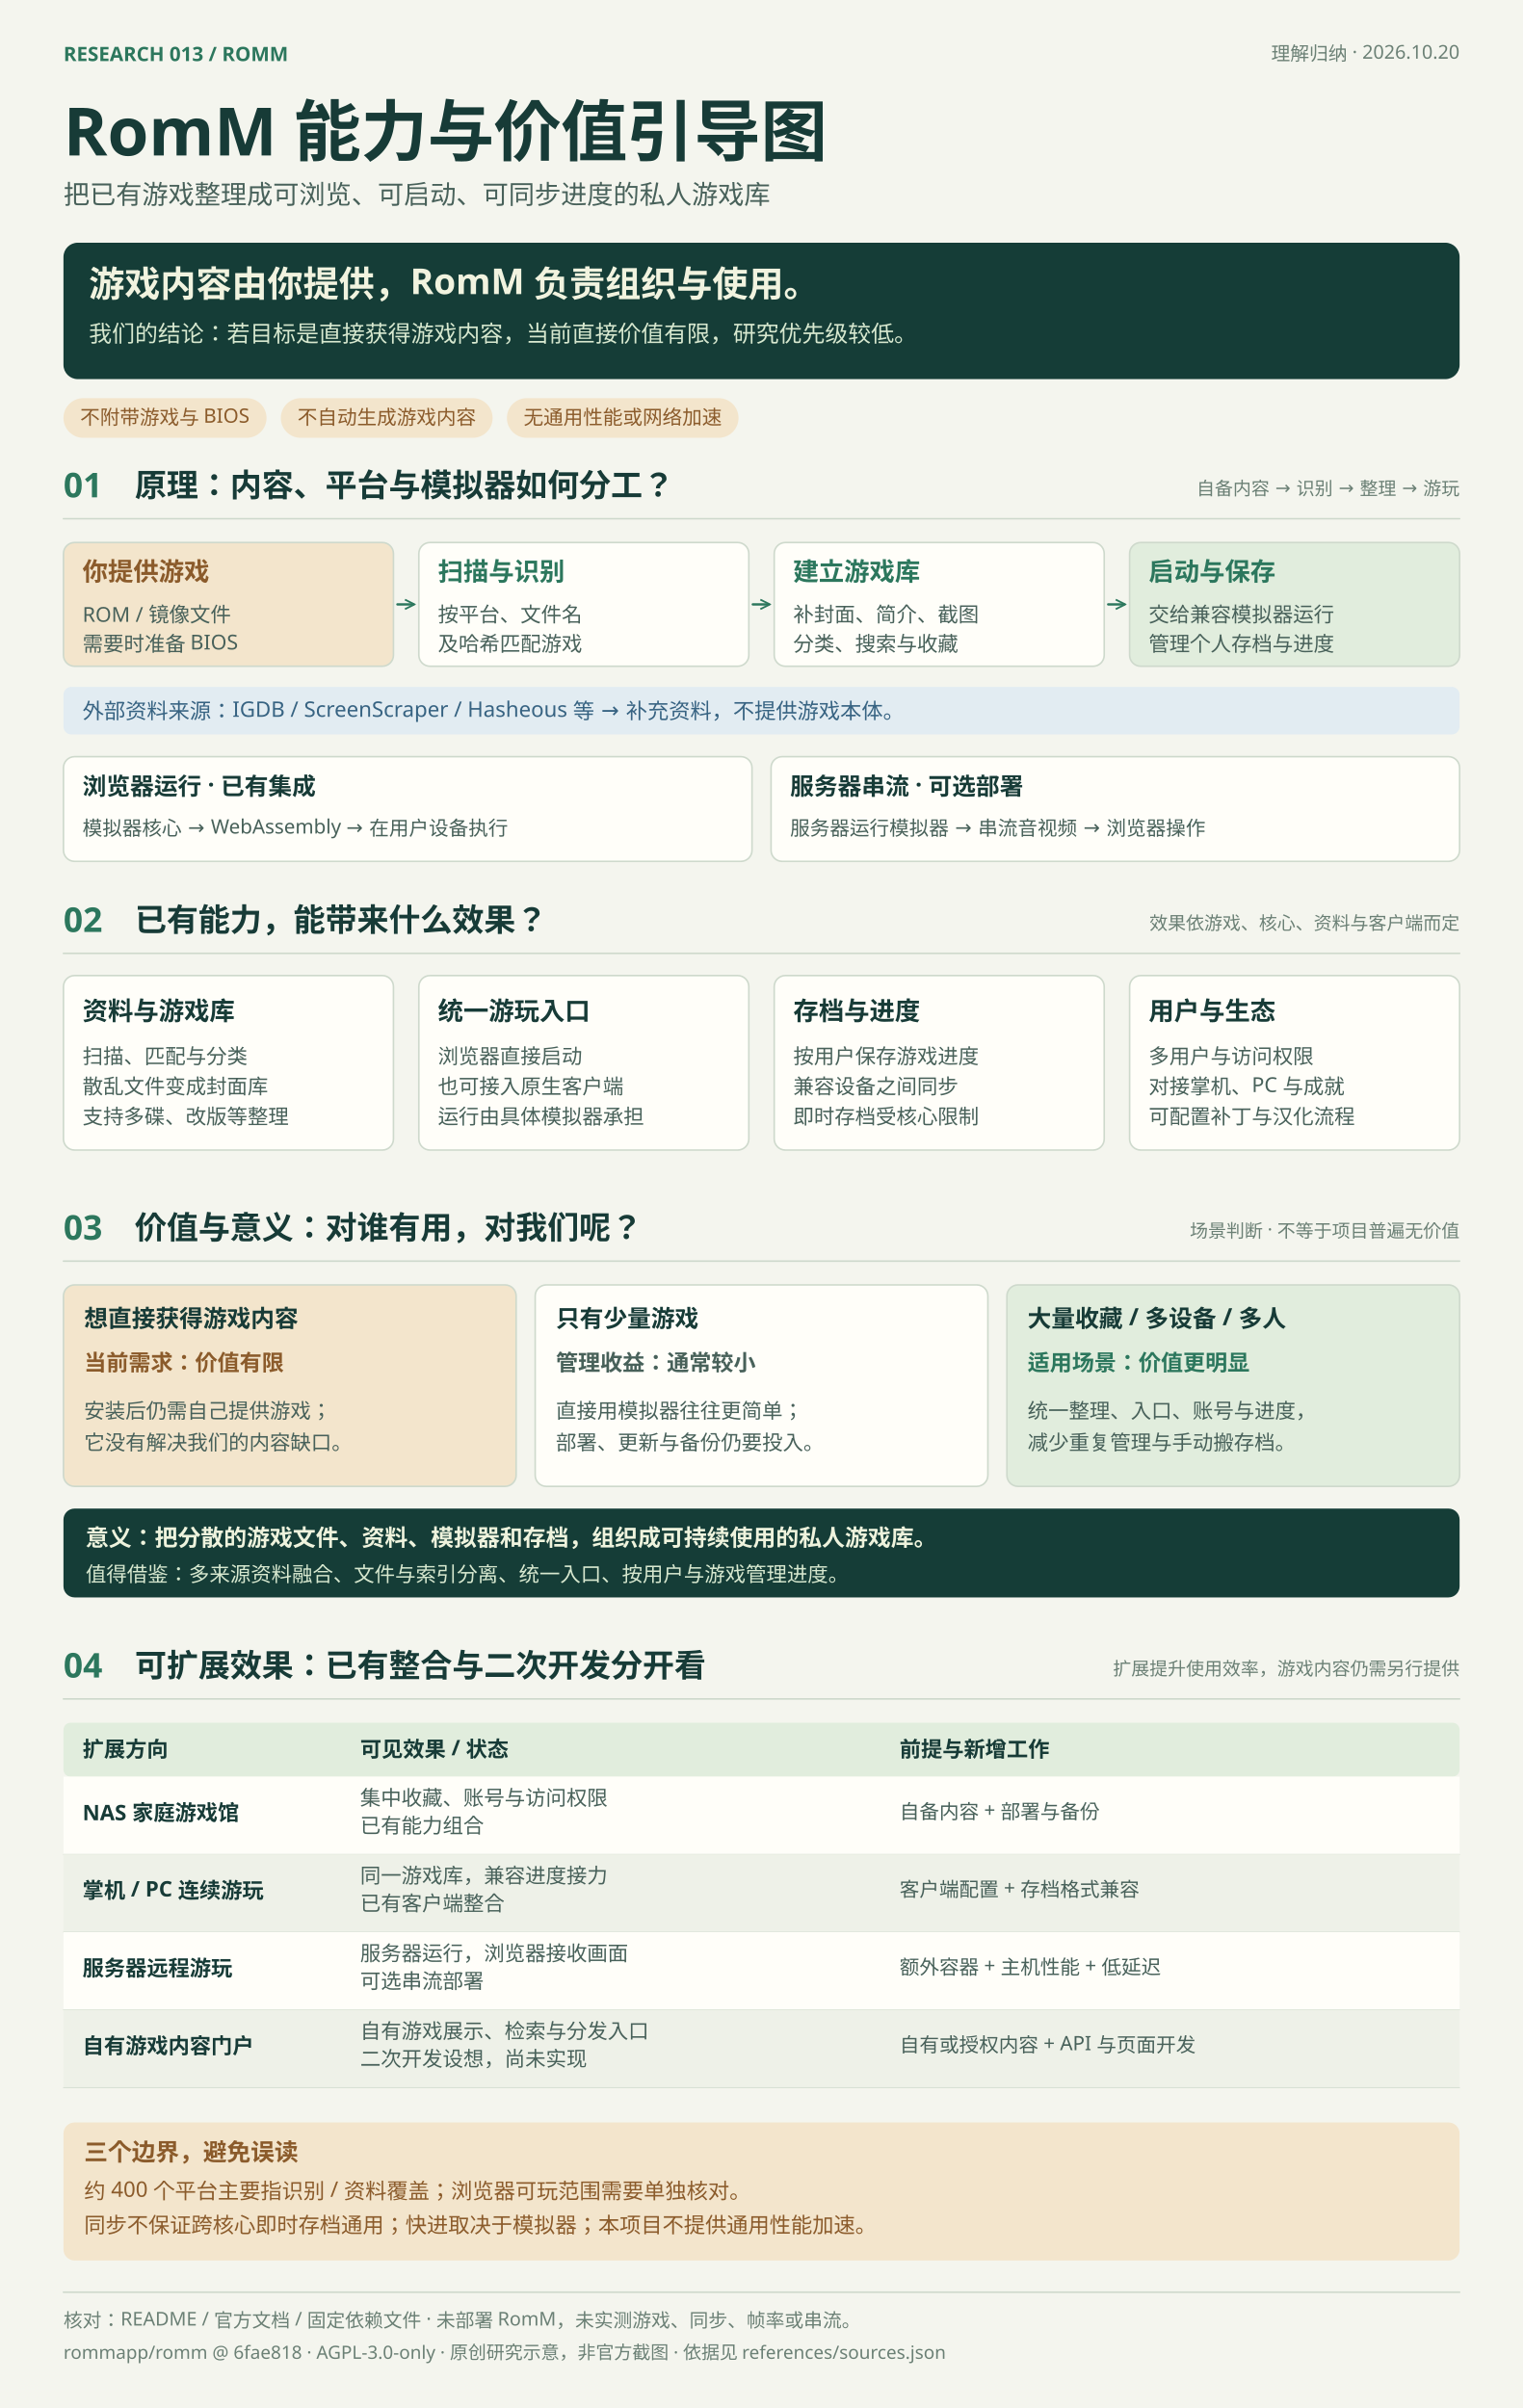
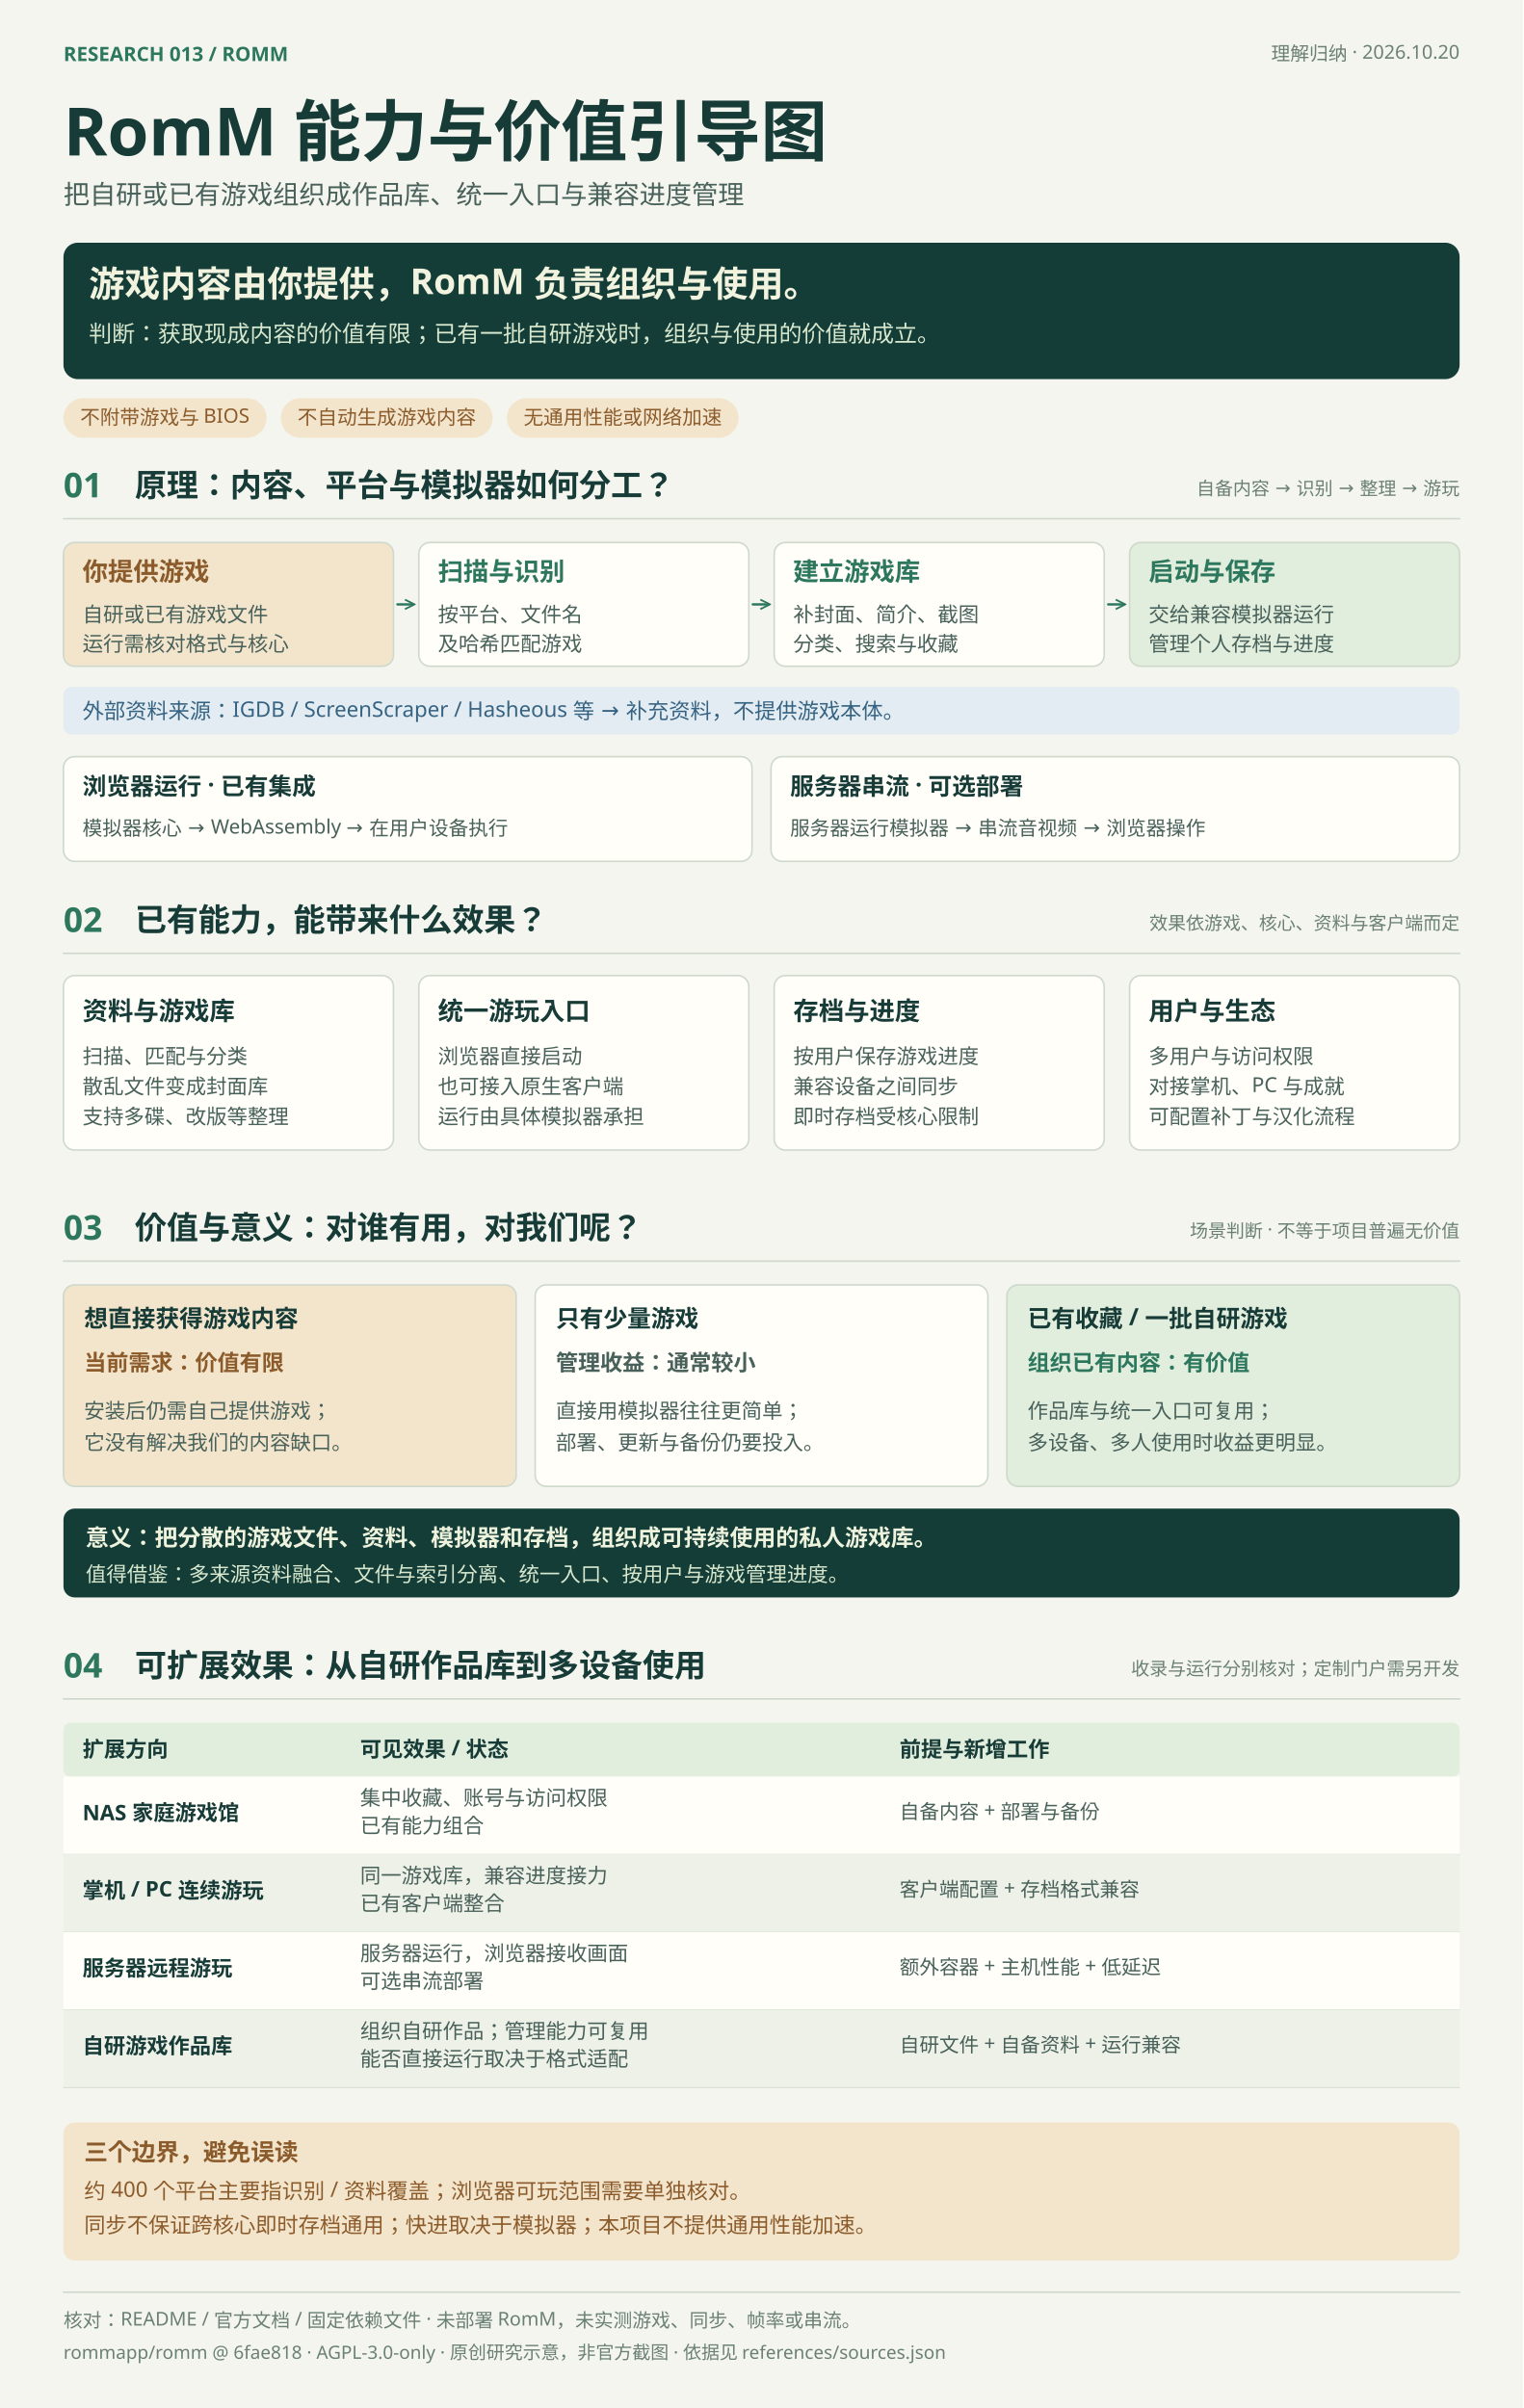
<svg xmlns="http://www.w3.org/2000/svg" width="1920" height="3036" viewBox="0 0 1920 3036" role="img" aria-labelledby="title desc">
  <defs>
    <marker id="arrow" viewBox="0 0 10 10" refX="8" refY="5" markerWidth="5" markerHeight="5" orient="auto">
      <path d="M1 1L9 5L1 9" fill="none" stroke="#2c775d" stroke-width="1.5" />
    </marker>
  </defs>
  <rect width="1920" height="3036" fill="#f4f5ee" />
  <text x="80" y="77" font-size="25" fill="#2c775d" font-weight="700" text-anchor="start" font-family="Microsoft YaHei, sans-serif">RESEARCH 013 / ROMM</text>
  <text x="1840" y="76" font-size="24" fill="#6b8075" font-weight="400" text-anchor="end" font-family="Microsoft YaHei, sans-serif">理解归纳 · 2026.10.20</text>
  <text x="80" y="196" font-size="84" fill="#173b37" font-weight="700" text-anchor="start" font-family="Microsoft YaHei, sans-serif">RomM 能力与价值引导图</text>
-   <text x="80" y="257" font-size="33" fill="#48615a" font-weight="400" text-anchor="start" font-family="Microsoft YaHei, sans-serif">把已有游戏整理成可浏览、可启动、可同步进度的私人游戏库</text>
+   <text x="80" y="257" font-size="33" fill="#48615a" font-weight="400" text-anchor="start" font-family="Microsoft YaHei, sans-serif">把自研或已有游戏组织成作品库、统一入口与兼容进度管理</text>
  <rect x="80" y="306" width="1760" height="172" rx="18" fill="#153d37" stroke="none" stroke-width="2" />
  <text x="112" y="374" font-size="45" fill="#f1f3df" font-weight="700" text-anchor="start" font-family="Microsoft YaHei, sans-serif">游戏内容由你提供，RomM 负责组织与使用。</text>
-   <text x="112" y="431" font-size="29" fill="#d7e8cf" font-weight="400" text-anchor="start" font-family="Microsoft YaHei, sans-serif">我们的结论：若目标是直接获得游戏内容，当前直接价值有限，研究优先级较低。</text>
+   <text x="112" y="431" font-size="29" fill="#d7e8cf" font-weight="400" text-anchor="start" font-family="Microsoft YaHei, sans-serif">判断：获取现成内容的价值有限；已有一批自研游戏时，组织与使用的价值就成立。</text>
  <rect x="80" y="502" width="256.0" height="50" rx="25" fill="#f3e5cc" stroke="none" stroke-width="2" />
  <text x="101" y="535" font-size="25" fill="#8b5b2b" font-weight="400" text-anchor="start" font-family="Microsoft YaHei, sans-serif">不附带游戏与 BIOS</text>
  <rect x="354.0" y="502" width="267.0" height="50" rx="25" fill="#f3e5cc" stroke="none" stroke-width="2" />
  <text x="375.0" y="535" font-size="25" fill="#8b5b2b" font-weight="400" text-anchor="start" font-family="Microsoft YaHei, sans-serif">不自动生成游戏内容</text>
  <rect x="639.0" y="502" width="292.0" height="50" rx="25" fill="#f3e5cc" stroke="none" stroke-width="2" />
  <text x="660.0" y="535" font-size="25" fill="#8b5b2b" font-weight="400" text-anchor="start" font-family="Microsoft YaHei, sans-serif">无通用性能或网络加速</text>
  <text x="80" y="627" font-size="43" fill="#2c775d" font-weight="700" text-anchor="start" font-family="Microsoft YaHei, sans-serif">01</text>
  <text x="170" y="626" font-size="40" fill="#173b37" font-weight="700" text-anchor="start" font-family="Microsoft YaHei, sans-serif">原理：内容、平台与模拟器如何分工？</text>
  <text x="1840" y="624" font-size="23" fill="#6b8075" font-weight="400" text-anchor="end" font-family="Microsoft YaHei, sans-serif">自备内容 → 识别 → 整理 → 游玩</text>
  <path d="M80 654H1840" fill="none" stroke="#ced9cc" stroke-width="2" stroke-linecap="round" stroke-linejoin="round" />
  <rect x="80.0" y="684" width="416.0" height="156" rx="14" fill="#f3e5cc" stroke="#ced9cc" stroke-width="2" />
  <text x="104.0" y="732" font-size="32" fill="#8b5b2b" font-weight="700" text-anchor="start" font-family="Microsoft YaHei, sans-serif">你提供游戏</text>
-   <text x="104.0" y="784" font-size="26" fill="#48615a" font-weight="400" text-anchor="start" font-family="Microsoft YaHei, sans-serif">ROM / 镜像文件</text>
-   <text x="104.0" y="821" font-size="26" fill="#48615a" font-weight="400" text-anchor="start" font-family="Microsoft YaHei, sans-serif">需要时准备 BIOS</text>
+   <text x="104.0" y="784" font-size="26" fill="#48615a" font-weight="400" text-anchor="start" font-family="Microsoft YaHei, sans-serif">自研或已有游戏文件</text>
+   <text x="104.0" y="821" font-size="26" fill="#48615a" font-weight="400" text-anchor="start" font-family="Microsoft YaHei, sans-serif">运行需核对格式与核心</text>
  <path d="M501.0 762H521.0" fill="none" stroke="#2c775d" stroke-width="3" stroke-linecap="round" stroke-linejoin="round" marker-end="url(#arrow)" />
  <rect x="528.0" y="684" width="416.0" height="156" rx="14" fill="#fffef9" stroke="#ced9cc" stroke-width="2" />
  <text x="552.0" y="732" font-size="32" fill="#2c775d" font-weight="700" text-anchor="start" font-family="Microsoft YaHei, sans-serif">扫描与识别</text>
  <text x="552.0" y="784" font-size="26" fill="#48615a" font-weight="400" text-anchor="start" font-family="Microsoft YaHei, sans-serif">按平台、文件名</text>
  <text x="552.0" y="821" font-size="26" fill="#48615a" font-weight="400" text-anchor="start" font-family="Microsoft YaHei, sans-serif">及哈希匹配游戏</text>
  <path d="M949.0 762H969.0" fill="none" stroke="#2c775d" stroke-width="3" stroke-linecap="round" stroke-linejoin="round" marker-end="url(#arrow)" />
  <rect x="976.0" y="684" width="416.0" height="156" rx="14" fill="#fffef9" stroke="#ced9cc" stroke-width="2" />
  <text x="1000.0" y="732" font-size="32" fill="#2c775d" font-weight="700" text-anchor="start" font-family="Microsoft YaHei, sans-serif">建立游戏库</text>
  <text x="1000.0" y="784" font-size="26" fill="#48615a" font-weight="400" text-anchor="start" font-family="Microsoft YaHei, sans-serif">补封面、简介、截图</text>
  <text x="1000.0" y="821" font-size="26" fill="#48615a" font-weight="400" text-anchor="start" font-family="Microsoft YaHei, sans-serif">分类、搜索与收藏</text>
  <path d="M1397.0 762H1417.0" fill="none" stroke="#2c775d" stroke-width="3" stroke-linecap="round" stroke-linejoin="round" marker-end="url(#arrow)" />
  <rect x="1424.0" y="684" width="416.0" height="156" rx="14" fill="#e1eddd" stroke="#ced9cc" stroke-width="2" />
  <text x="1448.0" y="732" font-size="32" fill="#2c775d" font-weight="700" text-anchor="start" font-family="Microsoft YaHei, sans-serif">启动与保存</text>
  <text x="1448.0" y="784" font-size="26" fill="#48615a" font-weight="400" text-anchor="start" font-family="Microsoft YaHei, sans-serif">交给兼容模拟器运行</text>
  <text x="1448.0" y="821" font-size="26" fill="#48615a" font-weight="400" text-anchor="start" font-family="Microsoft YaHei, sans-serif">管理个人存档与进度</text>
  <rect x="80" y="866" width="1760" height="60" rx="10" fill="#e2ecf2" stroke="none" stroke-width="2" />
  <text x="104" y="906" font-size="27" fill="#376382" font-weight="400" text-anchor="start" font-family="Microsoft YaHei, sans-serif">外部资料来源：IGDB / ScreenScraper / Hasheous 等 → 补充资料，不提供游戏本体。</text>
  <rect x="80" y="954" width="868.0" height="132" rx="14" fill="#fffef9" stroke="#ced9cc" stroke-width="2" />
  <text x="104" y="1002" font-size="30" fill="#173b37" font-weight="700" text-anchor="start" font-family="Microsoft YaHei, sans-serif">浏览器运行 · 已有集成</text>
  <text x="104" y="1053" font-size="25" fill="#48615a" font-weight="400" text-anchor="start" font-family="Microsoft YaHei, sans-serif">模拟器核心 → WebAssembly → 在用户设备执行</text>
  <rect x="972.0" y="954" width="868.0" height="132" rx="14" fill="#fffef9" stroke="#ced9cc" stroke-width="2" />
  <text x="996.0" y="1002" font-size="30" fill="#173b37" font-weight="700" text-anchor="start" font-family="Microsoft YaHei, sans-serif">服务器串流 · 可选部署</text>
  <text x="996.0" y="1053" font-size="25" fill="#48615a" font-weight="400" text-anchor="start" font-family="Microsoft YaHei, sans-serif">服务器运行模拟器 → 串流音视频 → 浏览器操作</text>
  <text x="80" y="1175" font-size="43" fill="#2c775d" font-weight="700" text-anchor="start" font-family="Microsoft YaHei, sans-serif">02</text>
  <text x="170" y="1174" font-size="40" fill="#173b37" font-weight="700" text-anchor="start" font-family="Microsoft YaHei, sans-serif">已有能力，能带来什么效果？</text>
  <text x="1840" y="1172" font-size="23" fill="#6b8075" font-weight="400" text-anchor="end" font-family="Microsoft YaHei, sans-serif">效果依游戏、核心、资料与客户端而定</text>
  <path d="M80 1202H1840" fill="none" stroke="#ced9cc" stroke-width="2" stroke-linecap="round" stroke-linejoin="round" />
  <rect x="80.0" y="1230" width="416.0" height="220" rx="14" fill="#fffef9" stroke="#ced9cc" stroke-width="2" />
  <text x="104.0" y="1286" font-size="32" fill="#173b37" font-weight="700" text-anchor="start" font-family="Microsoft YaHei, sans-serif">资料与游戏库</text>
  <text x="104.0" y="1341" font-size="26" fill="#48615a" font-weight="400" text-anchor="start" font-family="Microsoft YaHei, sans-serif">扫描、匹配与分类</text>
  <text x="104.0" y="1379" font-size="26" fill="#48615a" font-weight="400" text-anchor="start" font-family="Microsoft YaHei, sans-serif">散乱文件变成封面库</text>
  <text x="104.0" y="1417" font-size="26" fill="#48615a" font-weight="400" text-anchor="start" font-family="Microsoft YaHei, sans-serif">支持多碟、改版等整理</text>
  <rect x="528.0" y="1230" width="416.0" height="220" rx="14" fill="#fffef9" stroke="#ced9cc" stroke-width="2" />
  <text x="552.0" y="1286" font-size="32" fill="#173b37" font-weight="700" text-anchor="start" font-family="Microsoft YaHei, sans-serif">统一游玩入口</text>
  <text x="552.0" y="1341" font-size="26" fill="#48615a" font-weight="400" text-anchor="start" font-family="Microsoft YaHei, sans-serif">浏览器直接启动</text>
  <text x="552.0" y="1379" font-size="26" fill="#48615a" font-weight="400" text-anchor="start" font-family="Microsoft YaHei, sans-serif">也可接入原生客户端</text>
  <text x="552.0" y="1417" font-size="26" fill="#48615a" font-weight="400" text-anchor="start" font-family="Microsoft YaHei, sans-serif">运行由具体模拟器承担</text>
  <rect x="976.0" y="1230" width="416.0" height="220" rx="14" fill="#fffef9" stroke="#ced9cc" stroke-width="2" />
  <text x="1000.0" y="1286" font-size="32" fill="#173b37" font-weight="700" text-anchor="start" font-family="Microsoft YaHei, sans-serif">存档与进度</text>
  <text x="1000.0" y="1341" font-size="26" fill="#48615a" font-weight="400" text-anchor="start" font-family="Microsoft YaHei, sans-serif">按用户保存游戏进度</text>
  <text x="1000.0" y="1379" font-size="26" fill="#48615a" font-weight="400" text-anchor="start" font-family="Microsoft YaHei, sans-serif">兼容设备之间同步</text>
  <text x="1000.0" y="1417" font-size="26" fill="#48615a" font-weight="400" text-anchor="start" font-family="Microsoft YaHei, sans-serif">即时存档受核心限制</text>
  <rect x="1424.0" y="1230" width="416.0" height="220" rx="14" fill="#fffef9" stroke="#ced9cc" stroke-width="2" />
  <text x="1448.0" y="1286" font-size="32" fill="#173b37" font-weight="700" text-anchor="start" font-family="Microsoft YaHei, sans-serif">用户与生态</text>
  <text x="1448.0" y="1341" font-size="26" fill="#48615a" font-weight="400" text-anchor="start" font-family="Microsoft YaHei, sans-serif">多用户与访问权限</text>
  <text x="1448.0" y="1379" font-size="26" fill="#48615a" font-weight="400" text-anchor="start" font-family="Microsoft YaHei, sans-serif">对接掌机、PC 与成就</text>
  <text x="1448.0" y="1417" font-size="26" fill="#48615a" font-weight="400" text-anchor="start" font-family="Microsoft YaHei, sans-serif">可配置补丁与汉化流程</text>
  <text x="80" y="1563" font-size="43" fill="#2c775d" font-weight="700" text-anchor="start" font-family="Microsoft YaHei, sans-serif">03</text>
  <text x="170" y="1562" font-size="40" fill="#173b37" font-weight="700" text-anchor="start" font-family="Microsoft YaHei, sans-serif">价值与意义：对谁有用，对我们呢？</text>
  <text x="1840" y="1560" font-size="23" fill="#6b8075" font-weight="400" text-anchor="end" font-family="Microsoft YaHei, sans-serif">场景判断 · 不等于项目普遍无价值</text>
  <path d="M80 1590H1840" fill="none" stroke="#ced9cc" stroke-width="2" stroke-linecap="round" stroke-linejoin="round" />
  <rect x="80.0" y="1620" width="570.667" height="254" rx="14" fill="#f3e5cc" stroke="#ced9cc" stroke-width="2" />
  <text x="106.0" y="1673" font-size="30" fill="#173b37" font-weight="700" text-anchor="start" font-family="Microsoft YaHei, sans-serif">想直接获得游戏内容</text>
  <text x="106.0" y="1728" font-size="28" fill="#8b5b2b" font-weight="700" text-anchor="start" font-family="Microsoft YaHei, sans-serif">当前需求：价值有限</text>
  <text x="106.0" y="1788" font-size="26" fill="#48615a" font-weight="400" text-anchor="start" font-family="Microsoft YaHei, sans-serif">安装后仍需自己提供游戏；</text>
  <text x="106.0" y="1828" font-size="26" fill="#48615a" font-weight="400" text-anchor="start" font-family="Microsoft YaHei, sans-serif">它没有解决我们的内容缺口。</text>
  <rect x="674.667" y="1620" width="570.667" height="254" rx="14" fill="#fffef9" stroke="#ced9cc" stroke-width="2" />
  <text x="700.667" y="1673" font-size="30" fill="#173b37" font-weight="700" text-anchor="start" font-family="Microsoft YaHei, sans-serif">只有少量游戏</text>
  <text x="700.667" y="1728" font-size="28" fill="#48615a" font-weight="700" text-anchor="start" font-family="Microsoft YaHei, sans-serif">管理收益：通常较小</text>
  <text x="700.667" y="1788" font-size="26" fill="#48615a" font-weight="400" text-anchor="start" font-family="Microsoft YaHei, sans-serif">直接用模拟器往往更简单；</text>
  <text x="700.667" y="1828" font-size="26" fill="#48615a" font-weight="400" text-anchor="start" font-family="Microsoft YaHei, sans-serif">部署、更新与备份仍要投入。</text>
  <rect x="1269.333" y="1620" width="570.667" height="254" rx="14" fill="#e1eddd" stroke="#ced9cc" stroke-width="2" />
-   <text x="1295.333" y="1673" font-size="30" fill="#173b37" font-weight="700" text-anchor="start" font-family="Microsoft YaHei, sans-serif">大量收藏 / 多设备 / 多人</text>
-   <text x="1295.333" y="1728" font-size="28" fill="#2c775d" font-weight="700" text-anchor="start" font-family="Microsoft YaHei, sans-serif">适用场景：价值更明显</text>
-   <text x="1295.333" y="1788" font-size="26" fill="#48615a" font-weight="400" text-anchor="start" font-family="Microsoft YaHei, sans-serif">统一整理、入口、账号与进度，</text>
-   <text x="1295.333" y="1828" font-size="26" fill="#48615a" font-weight="400" text-anchor="start" font-family="Microsoft YaHei, sans-serif">减少重复管理与手动搬存档。</text>
+   <text x="1295.333" y="1673" font-size="30" fill="#173b37" font-weight="700" text-anchor="start" font-family="Microsoft YaHei, sans-serif">已有收藏 / 一批自研游戏</text>
+   <text x="1295.333" y="1728" font-size="28" fill="#2c775d" font-weight="700" text-anchor="start" font-family="Microsoft YaHei, sans-serif">组织已有内容：有价值</text>
+   <text x="1295.333" y="1788" font-size="26" fill="#48615a" font-weight="400" text-anchor="start" font-family="Microsoft YaHei, sans-serif">作品库与统一入口可复用；</text>
+   <text x="1295.333" y="1828" font-size="26" fill="#48615a" font-weight="400" text-anchor="start" font-family="Microsoft YaHei, sans-serif">多设备、多人使用时收益更明显。</text>
  <rect x="80" y="1902" width="1760" height="112" rx="14" fill="#153d37" stroke="none" stroke-width="2" />
  <text x="108" y="1949" font-size="29" fill="#eef3dd" font-weight="700" text-anchor="start" font-family="Microsoft YaHei, sans-serif">意义：把分散的游戏文件、资料、模拟器和存档，组织成可持续使用的私人游戏库。</text>
  <text x="108" y="1994" font-size="26" fill="#d7e8cf" font-weight="400" text-anchor="start" font-family="Microsoft YaHei, sans-serif">值得借鉴：多来源资料融合、文件与索引分离、统一入口、按用户与游戏管理进度。</text>
  <text x="80" y="2115" font-size="43" fill="#2c775d" font-weight="700" text-anchor="start" font-family="Microsoft YaHei, sans-serif">04</text>
-   <text x="170" y="2114" font-size="40" fill="#173b37" font-weight="700" text-anchor="start" font-family="Microsoft YaHei, sans-serif">可扩展效果：已有整合与二次开发分开看</text>
-   <text x="1840" y="2112" font-size="23" fill="#6b8075" font-weight="400" text-anchor="end" font-family="Microsoft YaHei, sans-serif">扩展提升使用效率，游戏内容仍需另行提供</text>
+   <text x="170" y="2114" font-size="40" fill="#173b37" font-weight="700" text-anchor="start" font-family="Microsoft YaHei, sans-serif">可扩展效果：从自研作品库到多设备使用</text>
+   <text x="1840" y="2112" font-size="23" fill="#6b8075" font-weight="400" text-anchor="end" font-family="Microsoft YaHei, sans-serif">收录与运行分别核对；定制门户需另开发</text>
  <path d="M80 2142H1840" fill="none" stroke="#ced9cc" stroke-width="2" stroke-linecap="round" stroke-linejoin="round" />
  <rect x="80" y="2172" width="1760" height="68" rx="9" fill="#e1eddd" stroke="none" stroke-width="2" />
  <text x="104" y="2215" font-size="27" fill="#173b37" font-weight="700" text-anchor="start" font-family="Microsoft YaHei, sans-serif">扩展方向</text>
  <text x="454" y="2215" font-size="27" fill="#173b37" font-weight="700" text-anchor="start" font-family="Microsoft YaHei, sans-serif">可见效果 / 状态</text>
  <text x="1134" y="2215" font-size="27" fill="#173b37" font-weight="700" text-anchor="start" font-family="Microsoft YaHei, sans-serif">前提与新增工作</text>
  <rect x="80" y="2240" width="1760" height="98" rx="0" fill="#fffef9" stroke="none" stroke-width="2" />
  <text x="104" y="2295" font-size="27" fill="#173b37" font-weight="700" text-anchor="start" font-family="Microsoft YaHei, sans-serif">NAS 家庭游戏馆</text>
  <text x="454" y="2276" font-size="26" fill="#48615a" font-weight="400" text-anchor="start" font-family="Microsoft YaHei, sans-serif">集中收藏、账号与访问权限</text>
  <text x="454" y="2311" font-size="26" fill="#48615a" font-weight="400" text-anchor="start" font-family="Microsoft YaHei, sans-serif">已有能力组合</text>
  <text x="1134" y="2293" font-size="25" fill="#48615a" font-weight="400" text-anchor="start" font-family="Microsoft YaHei, sans-serif">自备内容 + 部署与备份</text>
  <path d="M80 2338H1840" fill="none" stroke="#ced9cc" stroke-width="1" stroke-linecap="round" stroke-linejoin="round" />
  <rect x="80" y="2338" width="1760" height="98" rx="0" fill="#eef1e8" stroke="none" stroke-width="2" />
  <text x="104" y="2393" font-size="27" fill="#173b37" font-weight="700" text-anchor="start" font-family="Microsoft YaHei, sans-serif">掌机 / PC 连续游玩</text>
  <text x="454" y="2374" font-size="26" fill="#48615a" font-weight="400" text-anchor="start" font-family="Microsoft YaHei, sans-serif">同一游戏库，兼容进度接力</text>
  <text x="454" y="2409" font-size="26" fill="#48615a" font-weight="400" text-anchor="start" font-family="Microsoft YaHei, sans-serif">已有客户端整合</text>
  <text x="1134" y="2391" font-size="25" fill="#48615a" font-weight="400" text-anchor="start" font-family="Microsoft YaHei, sans-serif">客户端配置 + 存档格式兼容</text>
  <path d="M80 2436H1840" fill="none" stroke="#ced9cc" stroke-width="1" stroke-linecap="round" stroke-linejoin="round" />
  <rect x="80" y="2436" width="1760" height="98" rx="0" fill="#fffef9" stroke="none" stroke-width="2" />
  <text x="104" y="2491" font-size="27" fill="#173b37" font-weight="700" text-anchor="start" font-family="Microsoft YaHei, sans-serif">服务器远程游玩</text>
  <text x="454" y="2472" font-size="26" fill="#48615a" font-weight="400" text-anchor="start" font-family="Microsoft YaHei, sans-serif">服务器运行，浏览器接收画面</text>
  <text x="454" y="2507" font-size="26" fill="#48615a" font-weight="400" text-anchor="start" font-family="Microsoft YaHei, sans-serif">可选串流部署</text>
  <text x="1134" y="2489" font-size="25" fill="#48615a" font-weight="400" text-anchor="start" font-family="Microsoft YaHei, sans-serif">额外容器 + 主机性能 + 低延迟</text>
  <path d="M80 2534H1840" fill="none" stroke="#ced9cc" stroke-width="1" stroke-linecap="round" stroke-linejoin="round" />
  <rect x="80" y="2534" width="1760" height="98" rx="0" fill="#eef1e8" stroke="none" stroke-width="2" />
-   <text x="104" y="2589" font-size="27" fill="#173b37" font-weight="700" text-anchor="start" font-family="Microsoft YaHei, sans-serif">自有游戏内容门户</text>
-   <text x="454" y="2570" font-size="26" fill="#48615a" font-weight="400" text-anchor="start" font-family="Microsoft YaHei, sans-serif">自有游戏展示、检索与分发入口</text>
-   <text x="454" y="2605" font-size="26" fill="#48615a" font-weight="400" text-anchor="start" font-family="Microsoft YaHei, sans-serif">二次开发设想，尚未实现</text>
-   <text x="1134" y="2587" font-size="25" fill="#48615a" font-weight="400" text-anchor="start" font-family="Microsoft YaHei, sans-serif">自有或授权内容 + API 与页面开发</text>
+   <text x="104" y="2589" font-size="27" fill="#173b37" font-weight="700" text-anchor="start" font-family="Microsoft YaHei, sans-serif">自研游戏作品库</text>
+   <text x="454" y="2570" font-size="26" fill="#48615a" font-weight="400" text-anchor="start" font-family="Microsoft YaHei, sans-serif">组织自研作品；管理能力可复用</text>
+   <text x="454" y="2605" font-size="26" fill="#48615a" font-weight="400" text-anchor="start" font-family="Microsoft YaHei, sans-serif">能否直接运行取决于格式适配</text>
+   <text x="1134" y="2587" font-size="25" fill="#48615a" font-weight="400" text-anchor="start" font-family="Microsoft YaHei, sans-serif">自研文件 + 自备资料 + 运行兼容</text>
  <path d="M80 2632H1840" fill="none" stroke="#ced9cc" stroke-width="1" stroke-linecap="round" stroke-linejoin="round" />
  <rect x="80" y="2676" width="1760" height="174" rx="14" fill="#f3e5cc" stroke="none" stroke-width="2" />
  <text x="106" y="2724" font-size="30" fill="#8b5b2b" font-weight="700" text-anchor="start" font-family="Microsoft YaHei, sans-serif">三个边界，避免误读</text>
  <text x="106" y="2772" font-size="27" fill="#8b5b2b" font-weight="400" text-anchor="start" font-family="Microsoft YaHei, sans-serif">约 400 个平台主要指识别 / 资料覆盖；浏览器可玩范围需要单独核对。</text>
  <text x="106" y="2815" font-size="27" fill="#8b5b2b" font-weight="400" text-anchor="start" font-family="Microsoft YaHei, sans-serif">同步不保证跨核心即时存档通用；快进取决于模拟器；本项目不提供通用性能加速。</text>
  <path d="M80 2890H1840" fill="none" stroke="#ced9cc" stroke-width="2" stroke-linecap="round" stroke-linejoin="round" />
  <text x="80" y="2934" font-size="24" fill="#6b8075" font-weight="400" text-anchor="start" font-family="Microsoft YaHei, sans-serif">核对：README / 官方文档 / 固定依赖文件 · 未部署 RomM，未实测游戏、同步、帧率或串流。</text>
  <text x="80" y="2974" font-size="23" fill="#6b8075" font-weight="400" text-anchor="start" font-family="Microsoft YaHei, sans-serif">rommapp/romm @ 6fae818 · AGPL-3.0-only · 原创研究示意，非官方截图 · 依据见 references/sources.json</text>
</svg>
